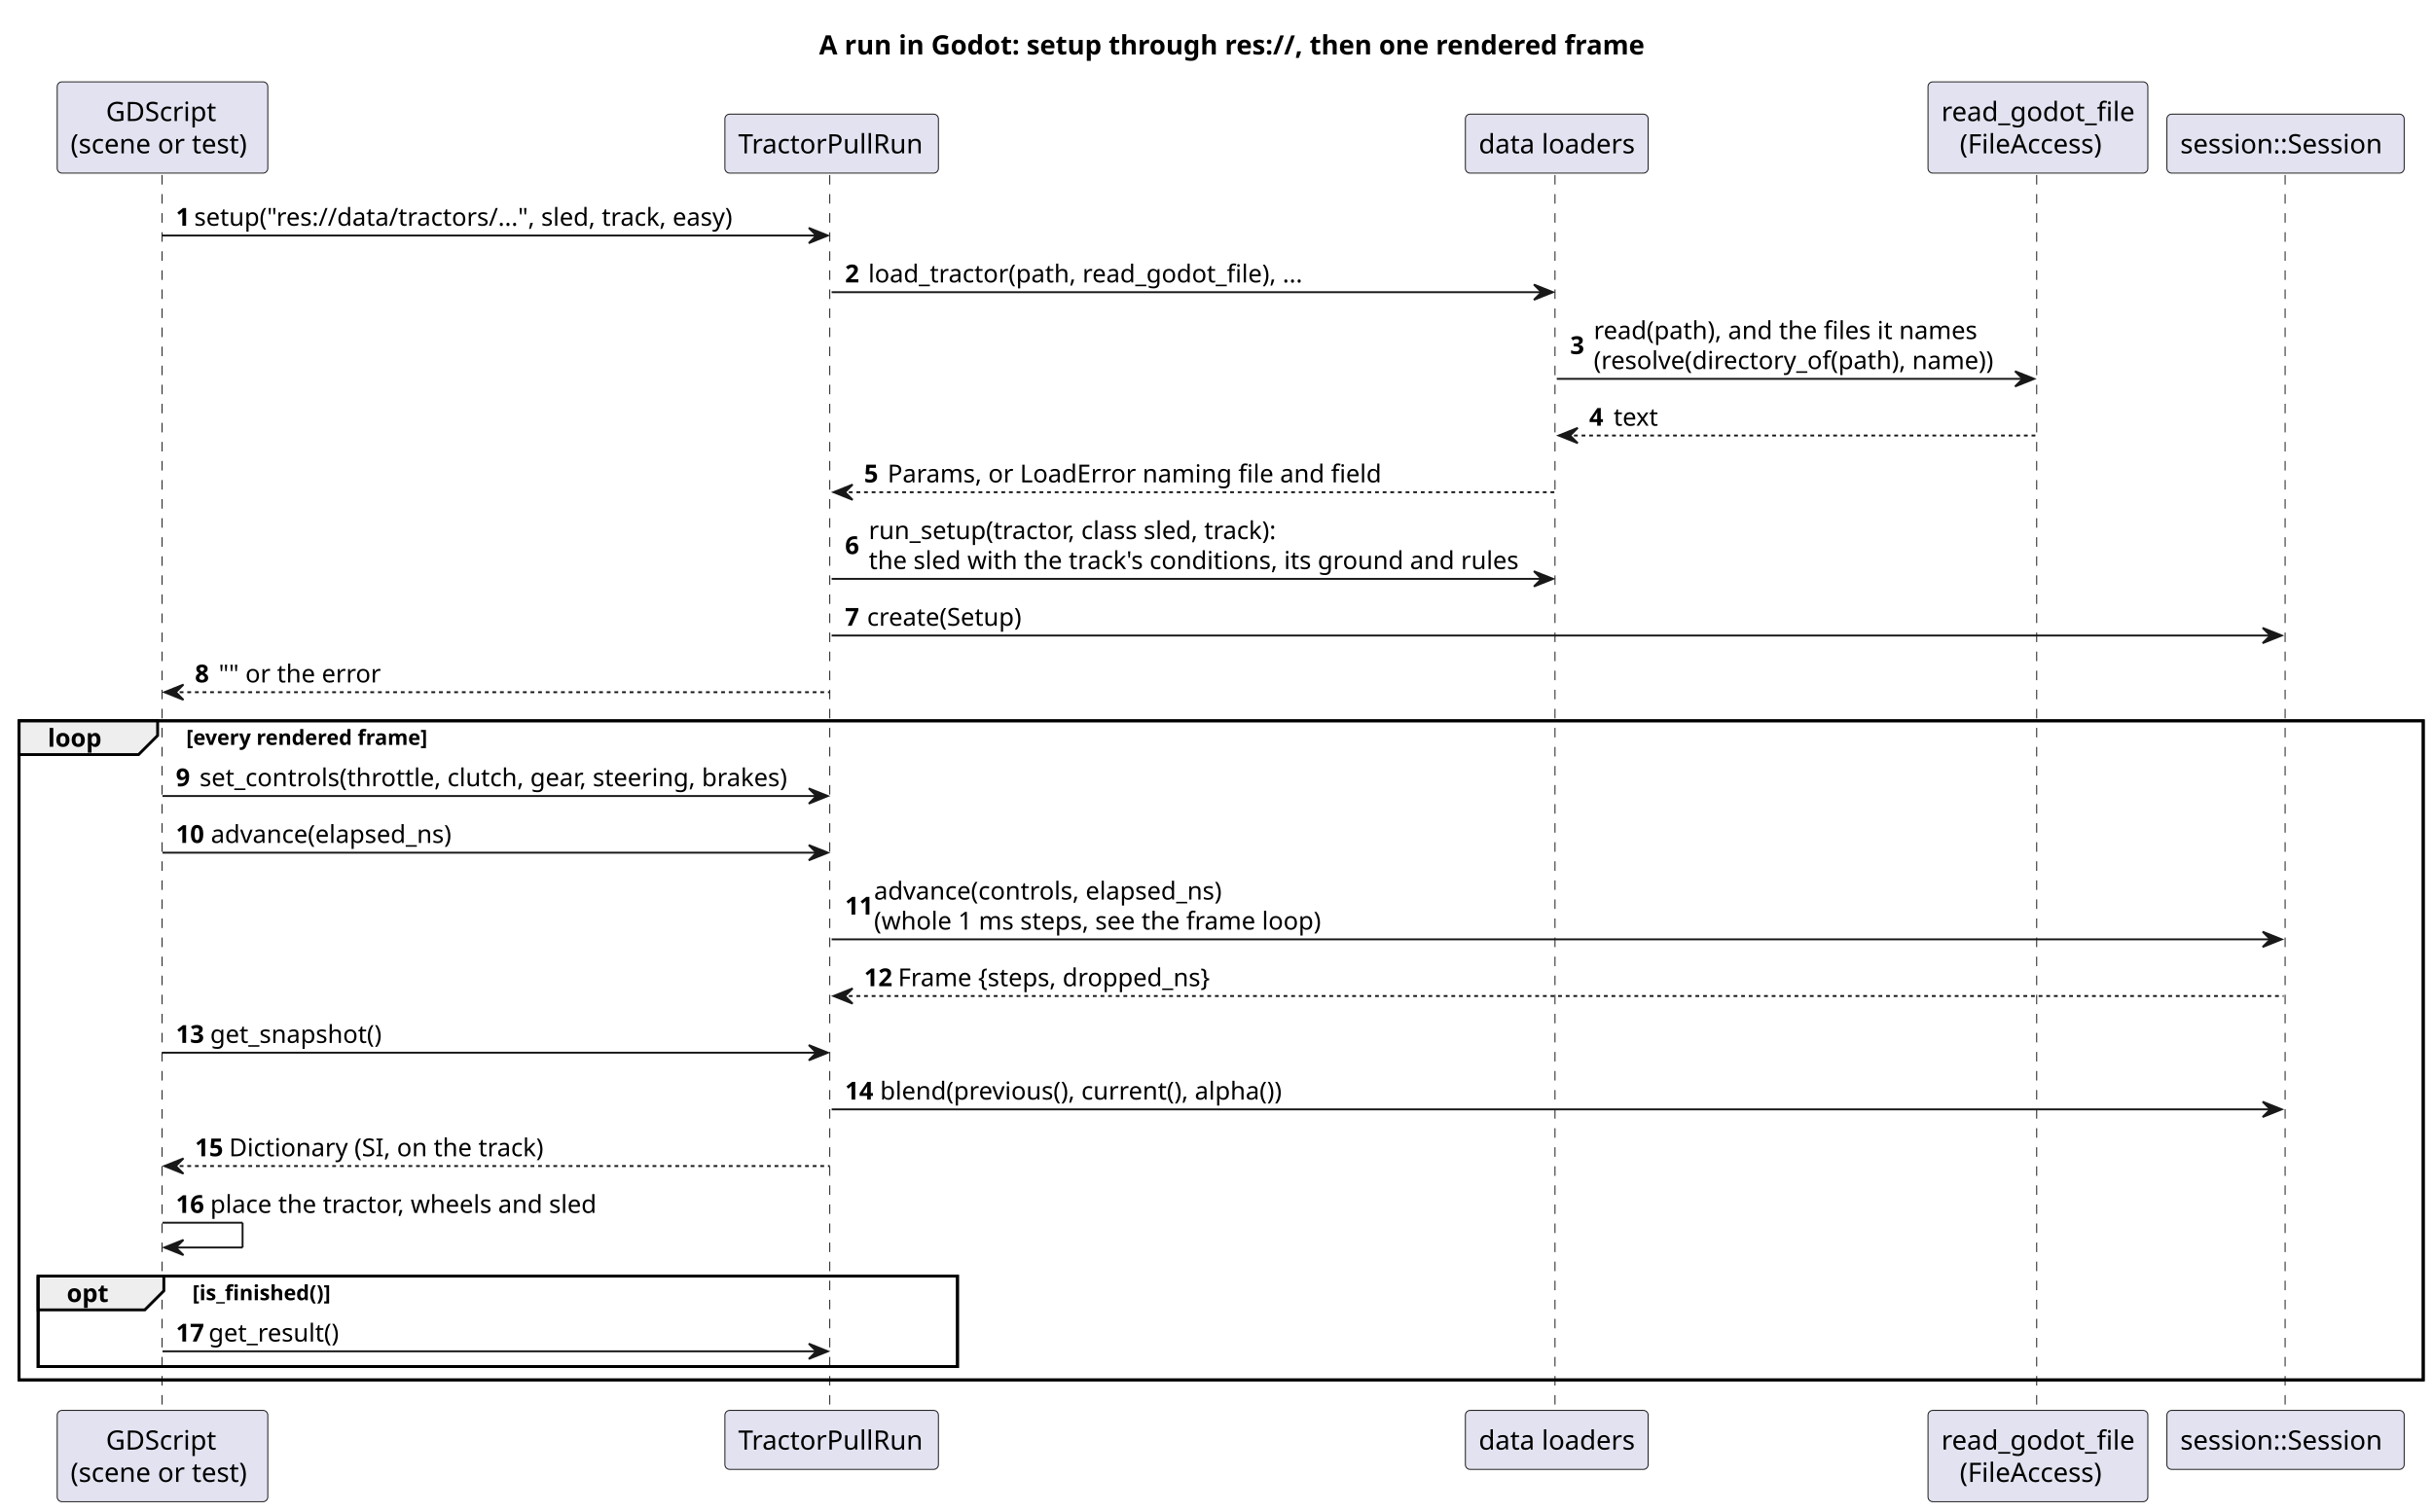
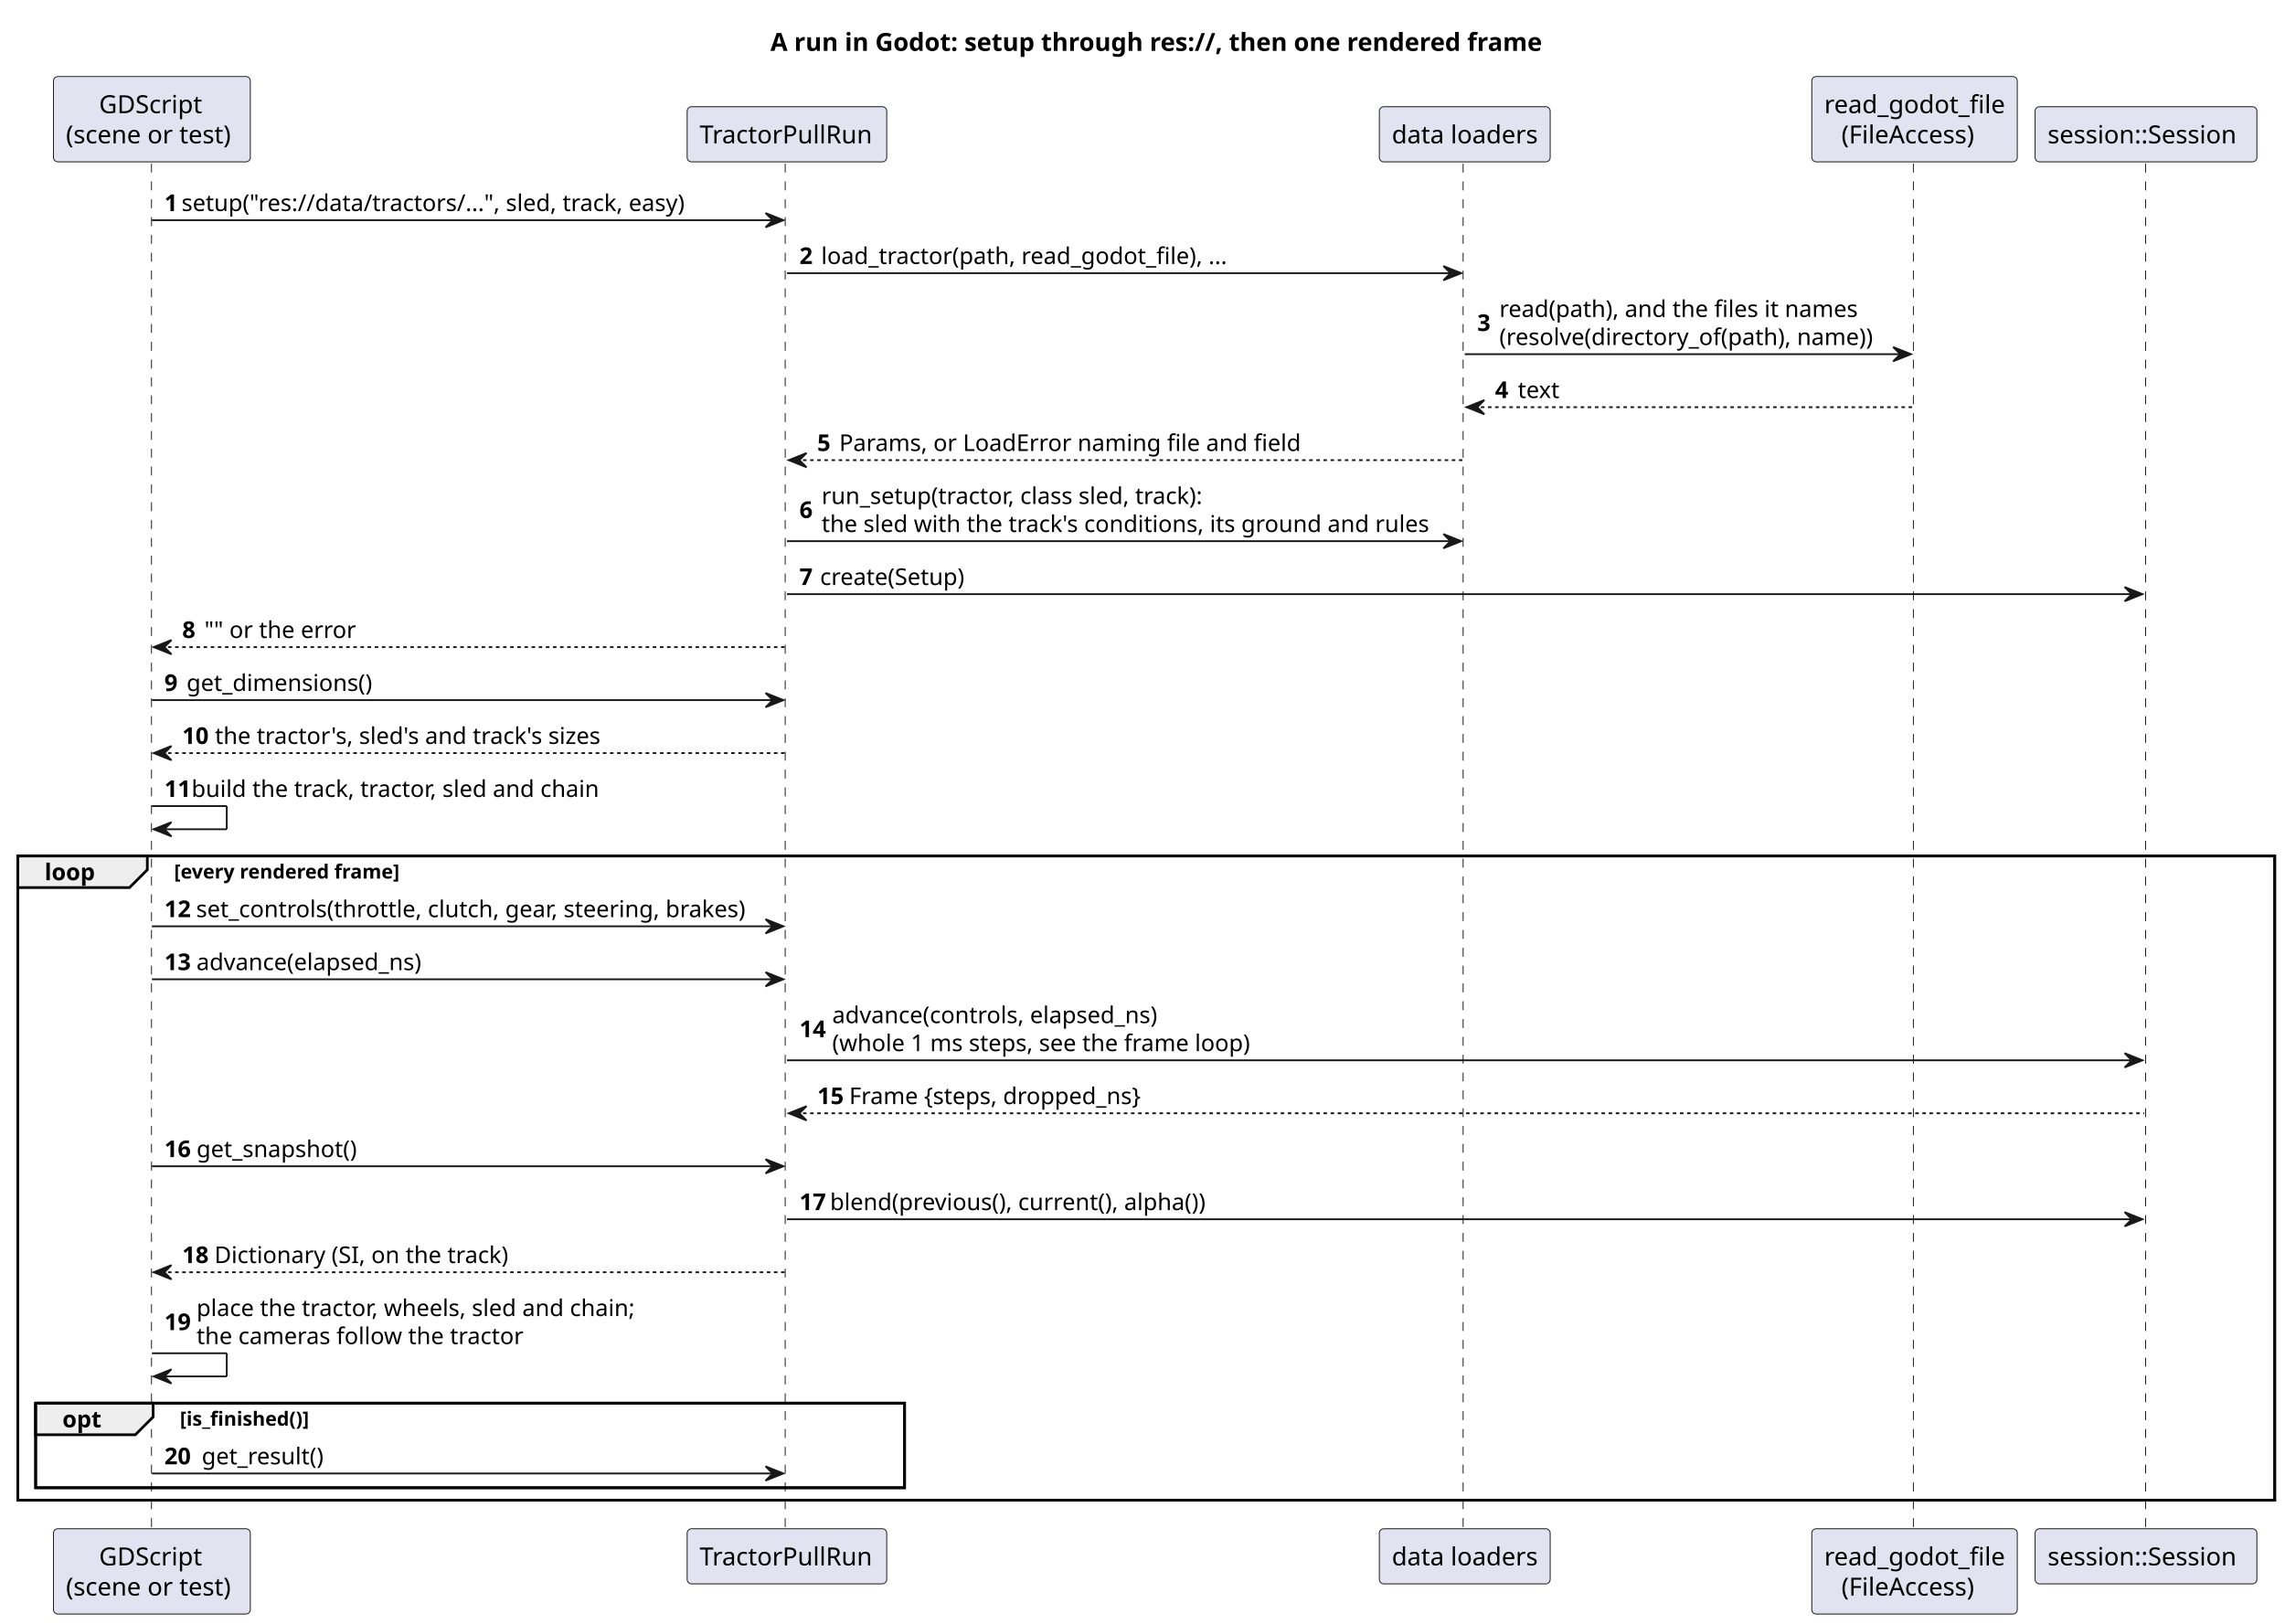
- <svg xmlns="http://www.w3.org/2000/svg" contentStyleType="text/css" height="793px" preserveAspectRatio="none" style="width:1276px;height:793px;background:#FFFFFF;" version="1.1" viewBox="0 0 1276 793" width="1276px" zoomAndPan="magnify">
+ <svg xmlns="http://www.w3.org/2000/svg" contentStyleType="text/css" height="911px" preserveAspectRatio="none" style="width:1282px;height:911px;background:#FFFFFF;" version="1.1" viewBox="0 0 1282 911" width="1282px" zoomAndPan="magnify">
  <defs />
  <g>
-     <text fill="#000000" font-family="sans-serif" font-size="14" font-weight="bold" lengthAdjust="spacing" textLength="420.759" x="429.56" y="28.562">A run in Godot: setup through res://, then one rendered frame</text>
-     <rect fill="none" height="345.754" style="stroke:#000000;stroke-width:1.5;" width="1260.88" x="10" y="378.113" />
-     <rect fill="none" height="47.459" style="stroke:#000000;stroke-width:1.5;" width="482.154" x="20" y="669.408" />
-     <line style="stroke:#181818;stroke-width:0.5;stroke-dasharray:5.0,5.0;" x1="85" x2="85" y1="91.818" y2="740.867" />
-     <line style="stroke:#181818;stroke-width:0.5;stroke-dasharray:5.0,5.0;" x1="435.181" x2="435.181" y1="91.818" y2="740.867" />
-     <line style="stroke:#181818;stroke-width:0.5;stroke-dasharray:5.0,5.0;" x1="815.529" x2="815.529" y1="91.818" y2="740.867" />
-     <line style="stroke:#181818;stroke-width:0.5;stroke-dasharray:5.0,5.0;" x1="1068.157" x2="1068.157" y1="91.818" y2="740.867" />
-     <line style="stroke:#181818;stroke-width:0.5;stroke-dasharray:5.0,5.0;" x1="1198.445" x2="1198.445" y1="91.818" y2="740.867" />
+     <text fill="#000000" font-family="sans-serif" font-size="14" font-weight="bold" lengthAdjust="spacing" textLength="420.759" x="432.236" y="28.562">A run in Godot: setup through res://, then one rendered frame</text>
+     <rect fill="none" height="361.483" style="stroke:#000000;stroke-width:1.5;" width="1266.231" x="10" y="480.302" />
+     <rect fill="none" height="47.459" style="stroke:#000000;stroke-width:1.5;" width="487.505" x="20" y="787.326" />
+     <line style="stroke:#181818;stroke-width:0.5;stroke-dasharray:5.0,5.0;" x1="85" x2="85" y1="91.818" y2="858.785" />
+     <line style="stroke:#181818;stroke-width:0.5;stroke-dasharray:5.0,5.0;" x1="440.532" x2="440.532" y1="91.818" y2="858.785" />
+     <line style="stroke:#181818;stroke-width:0.5;stroke-dasharray:5.0,5.0;" x1="820.88" x2="820.88" y1="91.818" y2="858.785" />
+     <line style="stroke:#181818;stroke-width:0.5;stroke-dasharray:5.0,5.0;" x1="1073.508" x2="1073.508" y1="91.818" y2="858.785" />
+     <line style="stroke:#181818;stroke-width:0.5;stroke-dasharray:5.0,5.0;" x1="1203.796" x2="1203.796" y1="91.818" y2="858.785" />
    <rect fill="#E2E2F0" height="47.879" rx="2.5" ry="2.5" style="stroke:#181818;stroke-width:0.5;" width="110.448" x="30" y="42.94" />
    <text fill="#000000" font-family="sans-serif" font-size="14" lengthAdjust="spacing" textLength="59.343" x="55.553" y="63.502">GDScript</text>
    <text fill="#000000" font-family="sans-serif" font-size="14" lengthAdjust="spacing" textLength="96.448" x="37" y="80.441">(scene or test)</text>
-     <rect fill="#E2E2F0" height="47.879" rx="2.5" ry="2.5" style="stroke:#181818;stroke-width:0.5;" width="110.448" x="30" y="739.867" />
-     <text fill="#000000" font-family="sans-serif" font-size="14" lengthAdjust="spacing" textLength="59.343" x="55.553" y="760.43">GDScript</text>
-     <text fill="#000000" font-family="sans-serif" font-size="14" lengthAdjust="spacing" textLength="96.448" x="37" y="777.369">(scene or test)</text>
-     <rect fill="#E2E2F0" height="30.939" rx="2.5" ry="2.5" style="stroke:#181818;stroke-width:0.5;" width="111.973" x="380.181" y="59.879" />
-     <text fill="#000000" font-family="sans-serif" font-size="14" lengthAdjust="spacing" textLength="97.973" x="387.181" y="80.441">TractorPullRun</text>
-     <rect fill="#E2E2F0" height="30.939" rx="2.5" ry="2.5" style="stroke:#181818;stroke-width:0.5;" width="111.973" x="380.181" y="739.867" />
-     <text fill="#000000" font-family="sans-serif" font-size="14" lengthAdjust="spacing" textLength="97.973" x="387.181" y="760.43">TractorPullRun</text>
-     <rect fill="#E2E2F0" height="30.939" rx="2.5" ry="2.5" style="stroke:#181818;stroke-width:0.5;" width="95.853" x="768.529" y="59.879" />
-     <text fill="#000000" font-family="sans-serif" font-size="14" lengthAdjust="spacing" textLength="81.853" x="775.529" y="80.441">data loaders</text>
-     <rect fill="#E2E2F0" height="30.939" rx="2.5" ry="2.5" style="stroke:#181818;stroke-width:0.5;" width="95.853" x="768.529" y="739.867" />
-     <text fill="#000000" font-family="sans-serif" font-size="14" lengthAdjust="spacing" textLength="81.853" x="775.529" y="760.43">data loaders</text>
-     <rect fill="#E2E2F0" height="47.879" rx="2.5" ry="2.5" style="stroke:#181818;stroke-width:0.5;" width="115.288" x="1011.157" y="42.94" />
-     <text fill="#000000" font-family="sans-serif" font-size="14" lengthAdjust="spacing" textLength="101.288" x="1018.157" y="63.502">read_godot_file</text>
-     <text fill="#000000" font-family="sans-serif" font-size="14" lengthAdjust="spacing" textLength="82.018" x="1027.793" y="80.441">(FileAccess)</text>
-     <rect fill="#E2E2F0" height="47.879" rx="2.5" ry="2.5" style="stroke:#181818;stroke-width:0.5;" width="115.288" x="1011.157" y="739.867" />
-     <text fill="#000000" font-family="sans-serif" font-size="14" lengthAdjust="spacing" textLength="101.288" x="1018.157" y="760.43">read_godot_file</text>
-     <text fill="#000000" font-family="sans-serif" font-size="14" lengthAdjust="spacing" textLength="82.018" x="1027.793" y="777.369">(FileAccess)</text>
-     <rect fill="#E2E2F0" height="30.939" rx="2.5" ry="2.5" style="stroke:#181818;stroke-width:0.5;" width="124.435" x="1136.445" y="59.879" />
-     <text fill="#000000" font-family="sans-serif" font-size="14" lengthAdjust="spacing" textLength="110.435" x="1143.445" y="80.441">session::Session</text>
-     <rect fill="#E2E2F0" height="30.939" rx="2.5" ry="2.5" style="stroke:#181818;stroke-width:0.5;" width="124.435" x="1136.445" y="739.867" />
-     <text fill="#000000" font-family="sans-serif" font-size="14" lengthAdjust="spacing" textLength="110.435" x="1143.445" y="760.43">session::Session</text>
-     <polygon fill="#181818" points="424.168,119.548,434.168,123.548,424.168,127.548,428.168,123.548" style="stroke:#181818;stroke-width:1.0;" />
-     <line style="stroke:#181818;stroke-width:1.0;" x1="85.224" x2="430.168" y1="123.548" y2="123.548" />
+     <rect fill="#E2E2F0" height="47.879" rx="2.5" ry="2.5" style="stroke:#181818;stroke-width:0.5;" width="110.448" x="30" y="857.785" />
+     <text fill="#000000" font-family="sans-serif" font-size="14" lengthAdjust="spacing" textLength="59.343" x="55.553" y="878.348">GDScript</text>
+     <text fill="#000000" font-family="sans-serif" font-size="14" lengthAdjust="spacing" textLength="96.448" x="37" y="895.287">(scene or test)</text>
+     <rect fill="#E2E2F0" height="30.939" rx="2.5" ry="2.5" style="stroke:#181818;stroke-width:0.5;" width="111.973" x="385.532" y="59.879" />
+     <text fill="#000000" font-family="sans-serif" font-size="14" lengthAdjust="spacing" textLength="97.973" x="392.532" y="80.441">TractorPullRun</text>
+     <rect fill="#E2E2F0" height="30.939" rx="2.5" ry="2.5" style="stroke:#181818;stroke-width:0.5;" width="111.973" x="385.532" y="857.785" />
+     <text fill="#000000" font-family="sans-serif" font-size="14" lengthAdjust="spacing" textLength="97.973" x="392.532" y="878.348">TractorPullRun</text>
+     <rect fill="#E2E2F0" height="30.939" rx="2.5" ry="2.5" style="stroke:#181818;stroke-width:0.5;" width="95.853" x="773.88" y="59.879" />
+     <text fill="#000000" font-family="sans-serif" font-size="14" lengthAdjust="spacing" textLength="81.853" x="780.88" y="80.441">data loaders</text>
+     <rect fill="#E2E2F0" height="30.939" rx="2.5" ry="2.5" style="stroke:#181818;stroke-width:0.5;" width="95.853" x="773.88" y="857.785" />
+     <text fill="#000000" font-family="sans-serif" font-size="14" lengthAdjust="spacing" textLength="81.853" x="780.88" y="878.348">data loaders</text>
+     <rect fill="#E2E2F0" height="47.879" rx="2.5" ry="2.5" style="stroke:#181818;stroke-width:0.5;" width="115.288" x="1016.508" y="42.94" />
+     <text fill="#000000" font-family="sans-serif" font-size="14" lengthAdjust="spacing" textLength="101.288" x="1023.508" y="63.502">read_godot_file</text>
+     <text fill="#000000" font-family="sans-serif" font-size="14" lengthAdjust="spacing" textLength="82.018" x="1033.144" y="80.441">(FileAccess)</text>
+     <rect fill="#E2E2F0" height="47.879" rx="2.5" ry="2.5" style="stroke:#181818;stroke-width:0.5;" width="115.288" x="1016.508" y="857.785" />
+     <text fill="#000000" font-family="sans-serif" font-size="14" lengthAdjust="spacing" textLength="101.288" x="1023.508" y="878.348">read_godot_file</text>
+     <text fill="#000000" font-family="sans-serif" font-size="14" lengthAdjust="spacing" textLength="82.018" x="1033.144" y="895.287">(FileAccess)</text>
+     <rect fill="#E2E2F0" height="30.939" rx="2.5" ry="2.5" style="stroke:#181818;stroke-width:0.5;" width="124.435" x="1141.796" y="59.879" />
+     <text fill="#000000" font-family="sans-serif" font-size="14" lengthAdjust="spacing" textLength="110.435" x="1148.796" y="80.441">session::Session</text>
+     <rect fill="#E2E2F0" height="30.939" rx="2.5" ry="2.5" style="stroke:#181818;stroke-width:0.5;" width="124.435" x="1141.796" y="857.785" />
+     <text fill="#000000" font-family="sans-serif" font-size="14" lengthAdjust="spacing" textLength="110.435" x="1148.796" y="878.348">session::Session</text>
+     <polygon fill="#181818" points="429.519,119.548,439.519,123.548,429.519,127.548,433.519,123.548" style="stroke:#181818;stroke-width:1.0;" />
+     <line style="stroke:#181818;stroke-width:1.0;" x1="85.224" x2="435.519" y1="123.548" y2="123.548" />
    <text fill="#000000" font-family="sans-serif" font-size="13" font-weight="bold" lengthAdjust="spacing" textLength="5.605" x="92.224" y="118.412">1</text>
    <text fill="#000000" font-family="sans-serif" font-size="13" lengthAdjust="spacing" textLength="291.288" x="101.829" y="118.412">setup("res://data/tractors/...", sled, track, easy)</text>
-     <polygon fill="#181818" points="804.456,149.277,814.456,153.277,804.456,157.277,808.456,153.277" style="stroke:#181818;stroke-width:1.0;" />
-     <line style="stroke:#181818;stroke-width:1.0;" x1="436.168" x2="810.456" y1="153.277" y2="153.277" />
-     <text fill="#000000" font-family="sans-serif" font-size="13" font-weight="bold" lengthAdjust="spacing" textLength="8.188" x="443.168" y="148.142">2</text>
-     <text fill="#000000" font-family="sans-serif" font-size="13" lengthAdjust="spacing" textLength="229.722" x="455.356" y="148.142">load_tractor(path, read_godot_file), ...</text>
-     <polygon fill="#181818" points="1056.801,194.736,1066.801,198.736,1056.801,202.736,1060.801,198.736" style="stroke:#181818;stroke-width:1.0;" />
-     <line style="stroke:#181818;stroke-width:1.0;" x1="816.456" x2="1062.801" y1="198.736" y2="198.736" />
-     <text fill="#000000" font-family="sans-serif" font-size="13" font-weight="bold" lengthAdjust="spacing" textLength="8.392" x="823.456" y="185.736">3</text>
-     <text fill="#000000" font-family="sans-serif" font-size="13" lengthAdjust="spacing" textLength="202.662" x="835.848" y="177.871">read(path), and the files it names</text>
-     <text fill="#000000" font-family="sans-serif" font-size="13" lengthAdjust="spacing" textLength="215.954" x="835.848" y="193.601">(resolve(directory_of(path), name))</text>
-     <polygon fill="#181818" points="827.456,224.466,817.456,228.466,827.456,232.466,823.456,228.466" style="stroke:#181818;stroke-width:1.0;" />
-     <line style="stroke:#181818;stroke-width:1.0;stroke-dasharray:2.0,2.0;" x1="821.456" x2="1067.801" y1="228.466" y2="228.466" />
-     <text fill="#000000" font-family="sans-serif" font-size="13" font-weight="bold" lengthAdjust="spacing" textLength="8.791" x="833.456" y="223.33">4</text>
-     <text fill="#000000" font-family="sans-serif" font-size="13" lengthAdjust="spacing" textLength="23.182" x="846.248" y="223.33">text</text>
-     <polygon fill="#181818" points="447.168,254.195,437.168,258.195,447.168,262.195,443.168,258.195" style="stroke:#181818;stroke-width:1.0;" />
-     <line style="stroke:#181818;stroke-width:1.0;stroke-dasharray:2.0,2.0;" x1="441.168" x2="815.456" y1="258.195" y2="258.195" />
-     <text fill="#000000" font-family="sans-serif" font-size="13" font-weight="bold" lengthAdjust="spacing" textLength="8.309" x="453.168" y="253.06">5</text>
-     <text fill="#000000" font-family="sans-serif" font-size="13" lengthAdjust="spacing" textLength="258.559" x="465.477" y="253.06">Params, or LoadError naming file and field</text>
-     <polygon fill="#181818" points="804.456,299.654,814.456,303.654,804.456,307.654,808.456,303.654" style="stroke:#181818;stroke-width:1.0;" />
-     <line style="stroke:#181818;stroke-width:1.0;" x1="436.168" x2="810.456" y1="303.654" y2="303.654" />
-     <text fill="#000000" font-family="sans-serif" font-size="13" font-weight="bold" lengthAdjust="spacing" textLength="8.442" x="443.168" y="290.654">6</text>
-     <text fill="#000000" font-family="sans-serif" font-size="13" lengthAdjust="spacing" textLength="221.19" x="455.61" y="282.789">run_setup(tractor, class sled, track):</text>
-     <text fill="#000000" font-family="sans-serif" font-size="13" lengthAdjust="spacing" textLength="343.846" x="455.61" y="298.519">the sled with the track's conditions, its ground and rules</text>
-     <polygon fill="#181818" points="1186.663,329.384,1196.663,333.384,1186.663,337.384,1190.663,333.384" style="stroke:#181818;stroke-width:1.0;" />
-     <line style="stroke:#181818;stroke-width:1.0;" x1="436.168" x2="1192.663" y1="333.384" y2="333.384" />
-     <text fill="#000000" font-family="sans-serif" font-size="13" font-weight="bold" lengthAdjust="spacing" textLength="7.56" x="443.168" y="328.248">7</text>
-     <text fill="#000000" font-family="sans-serif" font-size="13" lengthAdjust="spacing" textLength="84.335" x="454.728" y="328.248">create(Setup)</text>
+     <polygon fill="#181818" points="809.807,149.277,819.807,153.277,809.807,157.277,813.807,153.277" style="stroke:#181818;stroke-width:1.0;" />
+     <line style="stroke:#181818;stroke-width:1.0;" x1="441.519" x2="815.807" y1="153.277" y2="153.277" />
+     <text fill="#000000" font-family="sans-serif" font-size="13" font-weight="bold" lengthAdjust="spacing" textLength="8.188" x="448.519" y="148.142">2</text>
+     <text fill="#000000" font-family="sans-serif" font-size="13" lengthAdjust="spacing" textLength="229.722" x="460.707" y="148.142">load_tractor(path, read_godot_file), ...</text>
+     <polygon fill="#181818" points="1062.152,194.736,1072.152,198.736,1062.152,202.736,1066.152,198.736" style="stroke:#181818;stroke-width:1.0;" />
+     <line style="stroke:#181818;stroke-width:1.0;" x1="821.807" x2="1068.152" y1="198.736" y2="198.736" />
+     <text fill="#000000" font-family="sans-serif" font-size="13" font-weight="bold" lengthAdjust="spacing" textLength="8.392" x="828.807" y="185.736">3</text>
+     <text fill="#000000" font-family="sans-serif" font-size="13" lengthAdjust="spacing" textLength="202.662" x="841.199" y="177.871">read(path), and the files it names</text>
+     <text fill="#000000" font-family="sans-serif" font-size="13" lengthAdjust="spacing" textLength="215.954" x="841.199" y="193.601">(resolve(directory_of(path), name))</text>
+     <polygon fill="#181818" points="832.807,224.466,822.807,228.466,832.807,232.466,828.807,228.466" style="stroke:#181818;stroke-width:1.0;" />
+     <line style="stroke:#181818;stroke-width:1.0;stroke-dasharray:2.0,2.0;" x1="826.807" x2="1073.152" y1="228.466" y2="228.466" />
+     <text fill="#000000" font-family="sans-serif" font-size="13" font-weight="bold" lengthAdjust="spacing" textLength="8.791" x="838.807" y="223.33">4</text>
+     <text fill="#000000" font-family="sans-serif" font-size="13" lengthAdjust="spacing" textLength="23.182" x="851.599" y="223.33">text</text>
+     <polygon fill="#181818" points="452.519,254.195,442.519,258.195,452.519,262.195,448.519,258.195" style="stroke:#181818;stroke-width:1.0;" />
+     <line style="stroke:#181818;stroke-width:1.0;stroke-dasharray:2.0,2.0;" x1="446.519" x2="820.807" y1="258.195" y2="258.195" />
+     <text fill="#000000" font-family="sans-serif" font-size="13" font-weight="bold" lengthAdjust="spacing" textLength="8.309" x="458.519" y="253.06">5</text>
+     <text fill="#000000" font-family="sans-serif" font-size="13" lengthAdjust="spacing" textLength="258.559" x="470.828" y="253.06">Params, or LoadError naming file and field</text>
+     <polygon fill="#181818" points="809.807,299.654,819.807,303.654,809.807,307.654,813.807,303.654" style="stroke:#181818;stroke-width:1.0;" />
+     <line style="stroke:#181818;stroke-width:1.0;" x1="441.519" x2="815.807" y1="303.654" y2="303.654" />
+     <text fill="#000000" font-family="sans-serif" font-size="13" font-weight="bold" lengthAdjust="spacing" textLength="8.442" x="448.519" y="290.654">6</text>
+     <text fill="#000000" font-family="sans-serif" font-size="13" lengthAdjust="spacing" textLength="221.19" x="460.961" y="282.789">run_setup(tractor, class sled, track):</text>
+     <text fill="#000000" font-family="sans-serif" font-size="13" lengthAdjust="spacing" textLength="343.846" x="460.961" y="298.519">the sled with the track's conditions, its ground and rules</text>
+     <polygon fill="#181818" points="1192.014,329.384,1202.014,333.384,1192.014,337.384,1196.014,333.384" style="stroke:#181818;stroke-width:1.0;" />
+     <line style="stroke:#181818;stroke-width:1.0;" x1="441.519" x2="1198.014" y1="333.384" y2="333.384" />
+     <text fill="#000000" font-family="sans-serif" font-size="13" font-weight="bold" lengthAdjust="spacing" textLength="7.56" x="448.519" y="328.248">7</text>
+     <text fill="#000000" font-family="sans-serif" font-size="13" lengthAdjust="spacing" textLength="84.335" x="460.079" y="328.248">create(Setup)</text>
    <polygon fill="#181818" points="96.224,359.113,86.224,363.113,96.224,367.113,92.224,363.113" style="stroke:#181818;stroke-width:1.0;" />
-     <line style="stroke:#181818;stroke-width:1.0;stroke-dasharray:2.0,2.0;" x1="90.224" x2="435.168" y1="363.113" y2="363.113" />
+     <line style="stroke:#181818;stroke-width:1.0;stroke-dasharray:2.0,2.0;" x1="90.224" x2="440.519" y1="363.113" y2="363.113" />
    <text fill="#000000" font-family="sans-serif" font-size="13" font-weight="bold" lengthAdjust="spacing" textLength="8.461" x="102.224" y="357.978">8</text>
    <text fill="#000000" font-family="sans-serif" font-size="13" lengthAdjust="spacing" textLength="85.344" x="114.686" y="357.978">"" or the error</text>
-     <path d="M10,378.113 L82.663,378.113 L82.663,385.843 L72.663,395.843 L10,395.843 L10,378.113 " fill="#EEEEEE" style="stroke:#000000;stroke-width:1.5;" />
-     <rect fill="none" height="345.754" style="stroke:#000000;stroke-width:1.5;" width="1260.88" x="10" y="378.113" />
-     <text fill="#000000" font-family="sans-serif" font-size="13" font-weight="bold" lengthAdjust="spacing" textLength="27.663" x="25" y="391.707">loop</text>
-     <text fill="#000000" font-family="sans-serif" font-size="11" font-weight="bold" lengthAdjust="spacing" textLength="125.474" x="97.663" y="390.769">[every rendered frame]</text>
-     <polygon fill="#181818" points="424.168,413.572,434.168,417.572,424.168,421.572,428.168,417.572" style="stroke:#181818;stroke-width:1.0;" />
-     <line style="stroke:#181818;stroke-width:1.0;" x1="85.224" x2="430.168" y1="417.572" y2="417.572" />
-     <text fill="#000000" font-family="sans-serif" font-size="13" font-weight="bold" lengthAdjust="spacing" textLength="8.442" x="92.224" y="412.437">9</text>
-     <text fill="#000000" font-family="sans-serif" font-size="13" lengthAdjust="spacing" textLength="314.501" x="104.666" y="412.437">set_controls(throttle, clutch, gear, steering, brakes)</text>
-     <polygon fill="#181818" points="424.168,443.302,434.168,447.302,424.168,451.302,428.168,447.302" style="stroke:#181818;stroke-width:1.0;" />
-     <line style="stroke:#181818;stroke-width:1.0;" x1="85.224" x2="430.168" y1="447.302" y2="447.302" />
-     <text fill="#000000" font-family="sans-serif" font-size="13" font-weight="bold" lengthAdjust="spacing" textLength="14.371" x="92.224" y="442.166">10</text>
-     <text fill="#000000" font-family="sans-serif" font-size="13" lengthAdjust="spacing" textLength="130.895" x="110.595" y="442.166">advance(elapsed_ns)</text>
-     <polygon fill="#181818" points="1186.663,488.761,1196.663,492.761,1186.663,496.761,1190.663,492.761" style="stroke:#181818;stroke-width:1.0;" />
-     <line style="stroke:#181818;stroke-width:1.0;" x1="436.168" x2="1192.663" y1="492.761" y2="492.761" />
-     <text fill="#000000" font-family="sans-serif" font-size="13" font-weight="bold" lengthAdjust="spacing" textLength="11.21" x="443.168" y="479.76">11</text>
-     <text fill="#000000" font-family="sans-serif" font-size="13" lengthAdjust="spacing" textLength="188.151" x="458.377" y="471.896">advance(controls, elapsed_ns)</text>
-     <text fill="#000000" font-family="sans-serif" font-size="13" lengthAdjust="spacing" textLength="236.933" x="458.377" y="487.625">(whole 1 ms steps, see the frame loop)</text>
-     <polygon fill="#181818" points="447.168,518.49,437.168,522.49,447.168,526.49,443.168,522.49" style="stroke:#181818;stroke-width:1.0;" />
-     <line style="stroke:#181818;stroke-width:1.0;stroke-dasharray:2.0,2.0;" x1="441.168" x2="1197.663" y1="522.49" y2="522.49" />
-     <text fill="#000000" font-family="sans-serif" font-size="13" font-weight="bold" lengthAdjust="spacing" textLength="13.793" x="453.168" y="517.355">12</text>
-     <text fill="#000000" font-family="sans-serif" font-size="13" lengthAdjust="spacing" textLength="167.07" x="470.961" y="517.355">Frame {steps, dropped_ns}</text>
-     <polygon fill="#181818" points="424.168,548.22,434.168,552.22,424.168,556.22,428.168,552.22" style="stroke:#181818;stroke-width:1.0;" />
-     <line style="stroke:#181818;stroke-width:1.0;" x1="85.224" x2="430.168" y1="552.22" y2="552.22" />
-     <text fill="#000000" font-family="sans-serif" font-size="13" font-weight="bold" lengthAdjust="spacing" textLength="13.997" x="92.224" y="547.084">13</text>
-     <text fill="#000000" font-family="sans-serif" font-size="13" lengthAdjust="spacing" textLength="91.616" x="110.221" y="547.084">get_snapshot()</text>
-     <polygon fill="#181818" points="1186.663,577.949,1196.663,581.949,1186.663,585.949,1190.663,581.949" style="stroke:#181818;stroke-width:1.0;" />
-     <line style="stroke:#181818;stroke-width:1.0;" x1="436.168" x2="1192.663" y1="581.949" y2="581.949" />
-     <text fill="#000000" font-family="sans-serif" font-size="13" font-weight="bold" lengthAdjust="spacing" textLength="14.396" x="443.168" y="576.813">14</text>
-     <text fill="#000000" font-family="sans-serif" font-size="13" lengthAdjust="spacing" textLength="218.106" x="461.564" y="576.813">blend(previous(), current(), alpha())</text>
-     <polygon fill="#181818" points="96.224,607.679,86.224,611.679,96.224,615.679,92.224,611.679" style="stroke:#181818;stroke-width:1.0;" />
-     <line style="stroke:#181818;stroke-width:1.0;stroke-dasharray:2.0,2.0;" x1="90.224" x2="435.168" y1="611.679" y2="611.679" />
-     <text fill="#000000" font-family="sans-serif" font-size="13" font-weight="bold" lengthAdjust="spacing" textLength="13.914" x="102.224" y="606.543">15</text>
-     <text fill="#000000" font-family="sans-serif" font-size="13" lengthAdjust="spacing" textLength="168.023" x="120.138" y="606.543">Dictionary (SI, on the track)</text>
-     <line style="stroke:#181818;stroke-width:1.0;" x1="85.224" x2="127.224" y1="641.408" y2="641.408" />
-     <line style="stroke:#181818;stroke-width:1.0;" x1="127.224" x2="127.224" y1="641.408" y2="654.408" />
-     <line style="stroke:#181818;stroke-width:1.0;" x1="86.224" x2="127.224" y1="654.408" y2="654.408" />
-     <polygon fill="#181818" points="96.224,650.408,86.224,654.408,96.224,658.408,92.224,654.408" style="stroke:#181818;stroke-width:1.0;" />
-     <text fill="#000000" font-family="sans-serif" font-size="13" font-weight="bold" lengthAdjust="spacing" textLength="14.047" x="92.224" y="636.273">16</text>
-     <text fill="#000000" font-family="sans-serif" font-size="13" lengthAdjust="spacing" textLength="207.759" x="110.272" y="636.273">place the tractor, wheels and sled</text>
-     <path d="M20,669.408 L85.928,669.408 L85.928,677.138 L75.928,687.138 L20,687.138 L20,669.408 " fill="#EEEEEE" style="stroke:#000000;stroke-width:1.5;" />
-     <rect fill="none" height="47.459" style="stroke:#000000;stroke-width:1.5;" width="482.154" x="20" y="669.408" />
-     <text fill="#000000" font-family="sans-serif" font-size="13" font-weight="bold" lengthAdjust="spacing" textLength="20.928" x="35" y="683.002">opt</text>
-     <text fill="#000000" font-family="sans-serif" font-size="11" font-weight="bold" lengthAdjust="spacing" textLength="74.647" x="100.928" y="682.064">[is_finished()]</text>
-     <polygon fill="#181818" points="424.168,704.867,434.168,708.867,424.168,712.867,428.168,708.867" style="stroke:#181818;stroke-width:1.0;" />
-     <line style="stroke:#181818;stroke-width:1.0;" x1="85.224" x2="430.168" y1="708.867" y2="708.867" />
-     <text fill="#000000" font-family="sans-serif" font-size="13" font-weight="bold" lengthAdjust="spacing" textLength="13.165" x="92.224" y="703.731">17</text>
-     <text fill="#000000" font-family="sans-serif" font-size="13" lengthAdjust="spacing" textLength="69.64" x="109.389" y="703.731">get_result()</text>
+     <polygon fill="#181818" points="429.519,388.843,439.519,392.843,429.519,396.843,433.519,392.843" style="stroke:#181818;stroke-width:1.0;" />
+     <line style="stroke:#181818;stroke-width:1.0;" x1="85.224" x2="435.519" y1="392.843" y2="392.843" />
+     <text fill="#000000" font-family="sans-serif" font-size="13" font-weight="bold" lengthAdjust="spacing" textLength="8.442" x="92.224" y="387.707">9</text>
+     <text fill="#000000" font-family="sans-serif" font-size="13" lengthAdjust="spacing" textLength="105.32" x="104.666" y="387.707">get_dimensions()</text>
+     <polygon fill="#181818" points="96.224,418.572,86.224,422.572,96.224,426.572,92.224,422.572" style="stroke:#181818;stroke-width:1.0;" />
+     <line style="stroke:#181818;stroke-width:1.0;stroke-dasharray:2.0,2.0;" x1="90.224" x2="440.519" y1="422.572" y2="422.572" />
+     <text fill="#000000" font-family="sans-serif" font-size="13" font-weight="bold" lengthAdjust="spacing" textLength="14.371" x="102.224" y="417.437">10</text>
+     <text fill="#000000" font-family="sans-serif" font-size="13" lengthAdjust="spacing" textLength="225.767" x="120.595" y="417.437">the tractor's, sled's and track's sizes</text>
+     <line style="stroke:#181818;stroke-width:1.0;" x1="85.224" x2="127.224" y1="452.302" y2="452.302" />
+     <line style="stroke:#181818;stroke-width:1.0;" x1="127.224" x2="127.224" y1="452.302" y2="465.302" />
+     <line style="stroke:#181818;stroke-width:1.0;" x1="86.224" x2="127.224" y1="465.302" y2="465.302" />
+     <polygon fill="#181818" points="96.224,461.302,86.224,465.302,96.224,469.302,92.224,465.302" style="stroke:#181818;stroke-width:1.0;" />
+     <text fill="#000000" font-family="sans-serif" font-size="13" font-weight="bold" lengthAdjust="spacing" textLength="11.21" x="92.224" y="447.166">11</text>
+     <text fill="#000000" font-family="sans-serif" font-size="13" lengthAdjust="spacing" textLength="232.407" x="107.434" y="447.166">build the track, tractor, sled and chain</text>
+     <path d="M10,480.302 L82.663,480.302 L82.663,488.031 L72.663,498.031 L10,498.031 L10,480.302 " fill="#EEEEEE" style="stroke:#000000;stroke-width:1.5;" />
+     <rect fill="none" height="361.483" style="stroke:#000000;stroke-width:1.5;" width="1266.231" x="10" y="480.302" />
+     <text fill="#000000" font-family="sans-serif" font-size="13" font-weight="bold" lengthAdjust="spacing" textLength="27.663" x="25" y="493.896">loop</text>
+     <text fill="#000000" font-family="sans-serif" font-size="11" font-weight="bold" lengthAdjust="spacing" textLength="125.474" x="97.663" y="492.958">[every rendered frame]</text>
+     <polygon fill="#181818" points="429.519,515.761,439.519,519.761,429.519,523.761,433.519,519.761" style="stroke:#181818;stroke-width:1.0;" />
+     <line style="stroke:#181818;stroke-width:1.0;" x1="85.224" x2="435.519" y1="519.761" y2="519.761" />
+     <text fill="#000000" font-family="sans-serif" font-size="13" font-weight="bold" lengthAdjust="spacing" textLength="13.793" x="92.224" y="514.625">12</text>
+     <text fill="#000000" font-family="sans-serif" font-size="13" lengthAdjust="spacing" textLength="314.501" x="110.018" y="514.625">set_controls(throttle, clutch, gear, steering, brakes)</text>
+     <polygon fill="#181818" points="429.519,545.49,439.519,549.49,429.519,553.49,433.519,549.49" style="stroke:#181818;stroke-width:1.0;" />
+     <line style="stroke:#181818;stroke-width:1.0;" x1="85.224" x2="435.519" y1="549.49" y2="549.49" />
+     <text fill="#000000" font-family="sans-serif" font-size="13" font-weight="bold" lengthAdjust="spacing" textLength="13.997" x="92.224" y="544.355">13</text>
+     <text fill="#000000" font-family="sans-serif" font-size="13" lengthAdjust="spacing" textLength="130.895" x="110.221" y="544.355">advance(elapsed_ns)</text>
+     <polygon fill="#181818" points="1192.014,590.949,1202.014,594.949,1192.014,598.949,1196.014,594.949" style="stroke:#181818;stroke-width:1.0;" />
+     <line style="stroke:#181818;stroke-width:1.0;" x1="441.519" x2="1198.014" y1="594.949" y2="594.949" />
+     <text fill="#000000" font-family="sans-serif" font-size="13" font-weight="bold" lengthAdjust="spacing" textLength="14.396" x="448.519" y="581.949">14</text>
+     <text fill="#000000" font-family="sans-serif" font-size="13" lengthAdjust="spacing" textLength="188.151" x="466.915" y="574.084">advance(controls, elapsed_ns)</text>
+     <text fill="#000000" font-family="sans-serif" font-size="13" lengthAdjust="spacing" textLength="236.933" x="466.915" y="589.813">(whole 1 ms steps, see the frame loop)</text>
+     <polygon fill="#181818" points="452.519,620.679,442.519,624.679,452.519,628.679,448.519,624.679" style="stroke:#181818;stroke-width:1.0;" />
+     <line style="stroke:#181818;stroke-width:1.0;stroke-dasharray:2.0,2.0;" x1="446.519" x2="1203.014" y1="624.679" y2="624.679" />
+     <text fill="#000000" font-family="sans-serif" font-size="13" font-weight="bold" lengthAdjust="spacing" textLength="13.914" x="458.519" y="619.543">15</text>
+     <text fill="#000000" font-family="sans-serif" font-size="13" lengthAdjust="spacing" textLength="167.07" x="476.433" y="619.543">Frame {steps, dropped_ns}</text>
+     <polygon fill="#181818" points="429.519,650.408,439.519,654.408,429.519,658.408,433.519,654.408" style="stroke:#181818;stroke-width:1.0;" />
+     <line style="stroke:#181818;stroke-width:1.0;" x1="85.224" x2="435.519" y1="654.408" y2="654.408" />
+     <text fill="#000000" font-family="sans-serif" font-size="13" font-weight="bold" lengthAdjust="spacing" textLength="14.047" x="92.224" y="649.273">16</text>
+     <text fill="#000000" font-family="sans-serif" font-size="13" lengthAdjust="spacing" textLength="91.616" x="110.272" y="649.273">get_snapshot()</text>
+     <polygon fill="#181818" points="1192.014,680.138,1202.014,684.138,1192.014,688.138,1196.014,684.138" style="stroke:#181818;stroke-width:1.0;" />
+     <line style="stroke:#181818;stroke-width:1.0;" x1="441.519" x2="1198.014" y1="684.138" y2="684.138" />
+     <text fill="#000000" font-family="sans-serif" font-size="13" font-weight="bold" lengthAdjust="spacing" textLength="13.165" x="448.519" y="679.002">17</text>
+     <text fill="#000000" font-family="sans-serif" font-size="13" lengthAdjust="spacing" textLength="218.106" x="465.684" y="679.002">blend(previous(), current(), alpha())</text>
+     <polygon fill="#181818" points="96.224,709.867,86.224,713.867,96.224,717.867,92.224,713.867" style="stroke:#181818;stroke-width:1.0;" />
+     <line style="stroke:#181818;stroke-width:1.0;stroke-dasharray:2.0,2.0;" x1="90.224" x2="440.519" y1="713.867" y2="713.867" />
+     <text fill="#000000" font-family="sans-serif" font-size="13" font-weight="bold" lengthAdjust="spacing" textLength="14.066" x="102.224" y="708.731">18</text>
+     <text fill="#000000" font-family="sans-serif" font-size="13" lengthAdjust="spacing" textLength="168.023" x="120.29" y="708.731">Dictionary (SI, on the track)</text>
+     <line style="stroke:#181818;stroke-width:1.0;" x1="85.224" x2="127.224" y1="759.326" y2="759.326" />
+     <line style="stroke:#181818;stroke-width:1.0;" x1="127.224" x2="127.224" y1="759.326" y2="772.326" />
+     <line style="stroke:#181818;stroke-width:1.0;" x1="86.224" x2="127.224" y1="772.326" y2="772.326" />
+     <polygon fill="#181818" points="96.224,768.326,86.224,772.326,96.224,776.326,92.224,772.326" style="stroke:#181818;stroke-width:1.0;" />
+     <text fill="#000000" font-family="sans-serif" font-size="13" font-weight="bold" lengthAdjust="spacing" textLength="14.047" x="92.224" y="746.326">19</text>
+     <text fill="#000000" font-family="sans-serif" font-size="13" lengthAdjust="spacing" textLength="252.326" x="110.272" y="738.461">place the tractor, wheels, sled and chain;</text>
+     <text fill="#000000" font-family="sans-serif" font-size="13" lengthAdjust="spacing" textLength="184.565" x="110.272" y="754.19">the cameras follow the tractor</text>
+     <path d="M20,787.326 L85.928,787.326 L85.928,795.056 L75.928,805.056 L20,805.056 L20,787.326 " fill="#EEEEEE" style="stroke:#000000;stroke-width:1.5;" />
+     <rect fill="none" height="47.459" style="stroke:#000000;stroke-width:1.5;" width="487.505" x="20" y="787.326" />
+     <text fill="#000000" font-family="sans-serif" font-size="13" font-weight="bold" lengthAdjust="spacing" textLength="20.928" x="35" y="800.92">opt</text>
+     <text fill="#000000" font-family="sans-serif" font-size="11" font-weight="bold" lengthAdjust="spacing" textLength="74.647" x="100.928" y="799.982">[is_finished()]</text>
+     <polygon fill="#181818" points="429.519,822.785,439.519,826.785,429.519,830.785,433.519,826.785" style="stroke:#181818;stroke-width:1.0;" />
+     <line style="stroke:#181818;stroke-width:1.0;" x1="85.224" x2="435.519" y1="826.785" y2="826.785" />
+     <text fill="#000000" font-family="sans-serif" font-size="13" font-weight="bold" lengthAdjust="spacing" textLength="16.955" x="92.224" y="821.649">20</text>
+     <text fill="#000000" font-family="sans-serif" font-size="13" lengthAdjust="spacing" textLength="69.64" x="113.179" y="821.649">get_result()</text>
  </g>
</svg>
